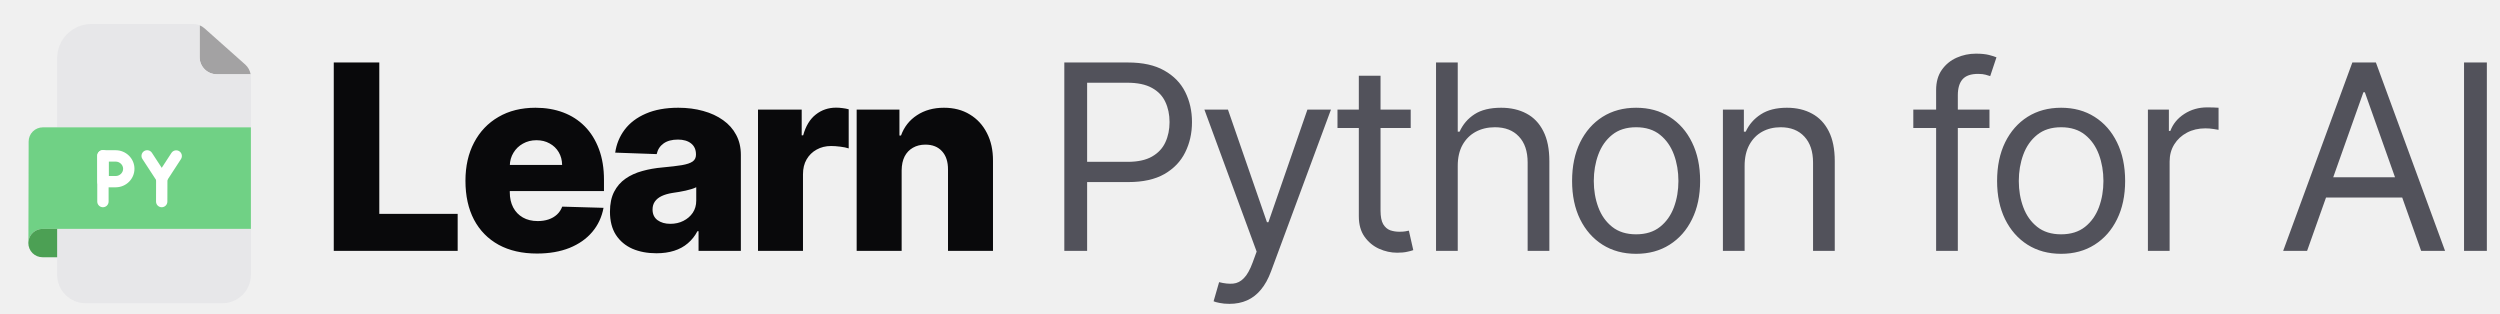
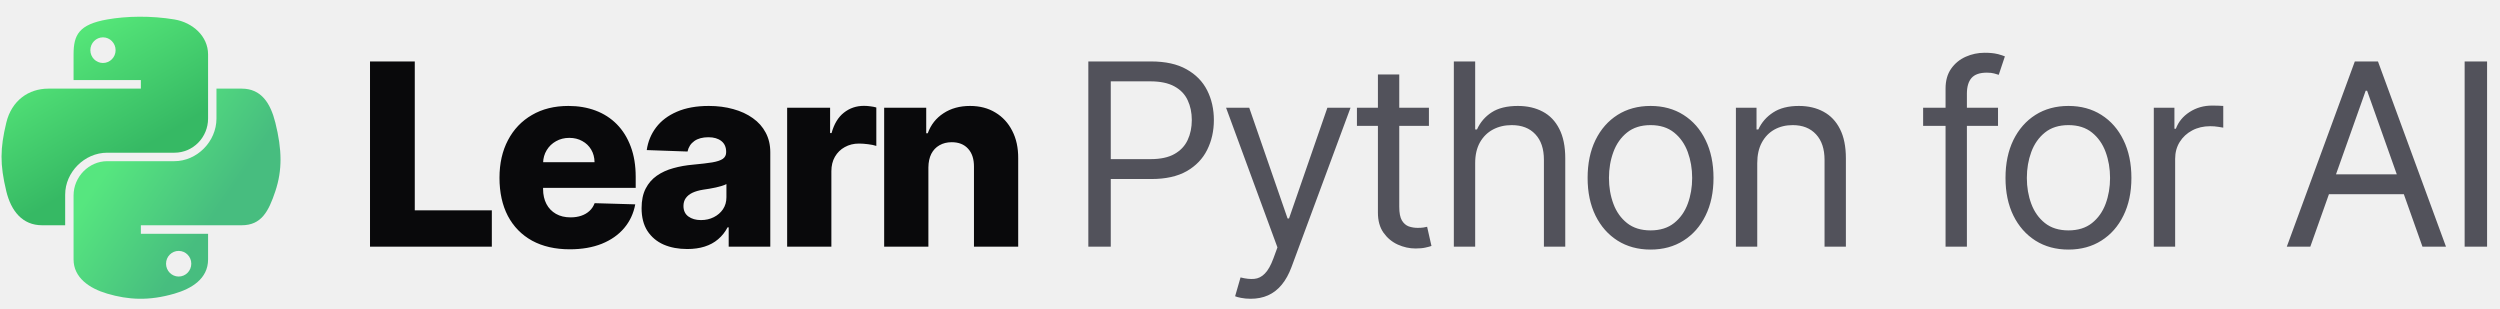
- <svg xmlns="http://www.w3.org/2000/svg" width="4584" height="575" viewBox="0 0 4584 575" fill="none">
-   <path d="M611.989 460V114.58H695.477V392.198H839.177V460H611.989ZM984.498 464.891C957.399 464.891 934.011 459.55 914.334 448.868C894.769 438.074 879.702 422.726 869.133 402.824C858.676 382.809 853.447 359.028 853.447 331.48C853.447 304.718 858.732 281.331 869.301 261.316C879.871 241.189 894.769 225.56 913.997 214.428C933.224 203.184 955.881 197.562 981.968 197.562C1000.41 197.562 1017.27 200.429 1032.57 206.164C1047.86 211.898 1061.07 220.387 1072.2 231.632C1083.33 242.876 1091.99 256.762 1098.18 273.291C1104.36 289.708 1107.45 308.541 1107.45 329.793V350.37H882.288V302.47H1030.71C1030.6 293.699 1028.52 285.885 1024.47 279.026C1020.42 272.167 1014.86 266.826 1007.77 263.003C1000.8 259.067 992.762 257.1 983.654 257.1C974.434 257.1 966.17 259.18 958.861 263.34C951.552 267.388 945.761 272.954 941.489 280.038C937.216 287.009 934.967 294.936 934.742 303.819V352.562C934.742 363.132 936.822 372.408 940.983 380.392C945.143 388.262 951.046 394.39 958.692 398.776C966.338 403.161 975.446 405.353 986.015 405.353C993.324 405.353 999.958 404.342 1005.92 402.318C1011.88 400.294 1016.99 397.314 1021.27 393.378C1025.54 389.443 1028.74 384.608 1030.88 378.874L1106.61 381.066C1103.46 398.045 1096.55 412.831 1085.86 425.424C1075.29 437.905 1061.41 447.631 1044.2 454.603C1027 461.462 1007.1 464.891 984.498 464.891ZM1203.61 464.385C1187.08 464.385 1172.41 461.63 1159.59 456.121C1146.88 450.499 1136.82 442.066 1129.4 430.821C1122.09 419.465 1118.43 405.241 1118.43 388.15C1118.43 373.757 1120.96 361.614 1126.02 351.719C1131.08 341.824 1138.05 333.785 1146.94 327.6C1155.82 321.416 1166.05 316.75 1177.63 313.601C1189.22 310.341 1201.58 308.148 1214.74 307.024C1229.47 305.674 1241.33 304.269 1250.33 302.807C1259.32 301.233 1265.84 299.04 1269.89 296.229C1274.05 293.306 1276.13 289.202 1276.13 283.917V283.074C1276.13 274.416 1273.15 267.725 1267.19 263.003C1261.23 258.28 1253.19 255.919 1243.08 255.919C1232.17 255.919 1223.4 258.28 1216.76 263.003C1210.13 267.725 1205.91 274.247 1204.11 282.568L1128.05 279.869C1130.3 264.127 1136.09 250.072 1145.42 237.703C1154.86 225.222 1167.8 215.44 1184.21 208.356C1200.74 201.16 1220.59 197.562 1243.75 197.562C1260.28 197.562 1275.51 199.53 1289.46 203.465C1303.4 207.288 1315.54 212.91 1325.89 220.331C1336.23 227.64 1344.22 236.635 1349.84 247.317C1355.57 257.999 1358.44 270.199 1358.44 283.917V460H1280.86V423.906H1278.83C1274.22 432.677 1268.32 440.098 1261.12 446.17C1254.04 452.242 1245.66 456.795 1235.99 459.831C1226.43 462.867 1215.64 464.385 1203.61 464.385ZM1229.08 410.413C1237.96 410.413 1245.94 408.614 1253.03 405.016C1260.22 401.418 1265.96 396.471 1270.23 390.174C1274.5 383.765 1276.64 376.344 1276.64 367.911V343.286C1274.28 344.523 1271.41 345.647 1268.04 346.659C1264.78 347.671 1261.18 348.627 1257.24 349.526C1253.31 350.426 1249.26 351.213 1245.1 351.888C1240.94 352.562 1236.95 353.181 1233.12 353.743C1225.37 354.98 1218.73 356.891 1213.22 359.477C1207.82 362.064 1203.66 365.437 1200.74 369.597C1197.93 373.645 1196.52 378.48 1196.52 384.102C1196.52 392.648 1199.56 399.169 1205.63 403.667C1211.82 408.165 1219.63 410.413 1229.08 410.413ZM1389.87 460V200.935H1469.99V248.16H1472.68C1477.41 231.069 1485.11 218.363 1495.79 210.043C1506.47 201.61 1518.9 197.393 1533.07 197.393C1536.89 197.393 1540.82 197.674 1544.87 198.236C1548.92 198.686 1552.69 199.417 1556.17 200.429V272.11C1552.24 270.761 1547.06 269.693 1540.66 268.906C1534.36 268.119 1528.74 267.725 1523.79 267.725C1514.01 267.725 1505.18 269.918 1497.31 274.303C1489.55 278.576 1483.42 284.591 1478.93 292.35C1474.54 299.996 1472.35 308.991 1472.35 319.336V460H1389.87ZM1653.26 312.252V460H1570.78V200.935H1649.21V248.498H1652.08C1657.81 232.644 1667.59 220.219 1681.42 211.223C1695.25 202.116 1711.73 197.562 1730.84 197.562C1749.06 197.562 1764.85 201.666 1778.23 209.874C1791.73 217.97 1802.18 229.327 1809.61 243.944C1817.14 258.449 1820.85 275.427 1820.74 294.88V460H1738.26V311.071C1738.37 296.679 1734.72 285.435 1727.3 277.339C1719.99 269.243 1709.81 265.195 1696.77 265.195C1688.11 265.195 1680.47 267.107 1673.83 270.93C1667.31 274.64 1662.25 279.981 1658.65 286.953C1655.17 293.924 1653.37 302.357 1653.26 312.252Z" fill="#09090B" />
-   <path d="M1951.53 460V114.58H2068.24C2095.34 114.58 2117.49 119.471 2134.7 129.254C2152.01 138.924 2164.83 152.023 2173.15 168.552C2181.47 185.081 2185.63 203.521 2185.63 223.873C2185.63 244.225 2181.47 262.722 2173.15 279.363C2164.94 296.004 2152.24 309.272 2135.03 319.167C2117.83 328.95 2095.79 333.841 2068.92 333.841H1985.26V296.735H2067.57C2086.12 296.735 2101.02 293.531 2112.26 287.121C2123.51 280.712 2131.66 272.054 2136.72 261.147C2141.89 250.128 2144.48 237.703 2144.48 223.873C2144.48 210.043 2141.89 197.674 2136.72 186.767C2131.66 175.861 2123.45 167.315 2112.1 161.131C2100.74 154.834 2085.67 151.686 2066.89 151.686H1993.36V460H1951.53ZM2254.25 557.149C2247.51 557.149 2241.49 556.587 2236.21 555.463C2230.92 554.451 2227.27 553.439 2225.24 552.427L2235.36 517.345C2245.03 519.819 2253.58 520.718 2261 520.044C2268.42 519.369 2275 516.052 2280.73 510.093C2286.58 504.246 2291.92 494.744 2296.76 481.589L2304.18 461.349L2208.38 200.935H2251.56L2323.07 407.377H2325.77L2397.28 200.935H2440.46L2330.49 497.78C2325.54 511.161 2319.41 522.236 2312.11 531.007C2304.8 539.89 2296.31 546.467 2286.64 550.74C2277.08 555.013 2266.29 557.149 2254.25 557.149ZM2586.66 200.935V234.667H2452.41V200.935H2586.66ZM2491.54 138.867H2531.34V385.789C2531.34 397.033 2532.97 405.466 2536.23 411.088C2539.61 416.598 2543.88 420.308 2549.05 422.22C2554.34 424.019 2559.9 424.918 2565.75 424.918C2570.14 424.918 2573.73 424.693 2576.54 424.244C2579.36 423.681 2581.6 423.232 2583.29 422.894L2591.39 458.651C2588.69 459.663 2584.92 460.675 2580.09 461.687C2575.25 462.811 2569.12 463.373 2561.7 463.373C2550.46 463.373 2539.44 460.956 2528.64 456.121C2517.96 451.286 2509.08 443.921 2502 434.026C2495.02 424.131 2491.54 411.65 2491.54 396.583V138.867ZM2672.91 304.156V460H2633.11V114.58H2672.91V241.414H2676.28C2682.36 228.033 2691.46 217.408 2703.61 209.537C2715.86 201.554 2732.17 197.562 2752.52 197.562C2770.17 197.562 2785.63 201.104 2798.9 208.188C2812.17 215.159 2822.46 225.897 2829.77 240.402C2837.19 254.794 2840.9 273.122 2840.9 295.386V460H2801.09V298.084C2801.09 277.508 2795.75 261.597 2785.07 250.353C2774.5 238.996 2759.83 233.318 2741.05 233.318C2728.01 233.318 2716.31 236.073 2705.97 241.583C2695.74 247.092 2687.64 255.132 2681.68 265.701C2675.83 276.271 2672.91 289.089 2672.91 304.156ZM2999.97 465.397C2976.58 465.397 2956.06 459.831 2938.4 448.7C2920.86 437.568 2907.14 421.995 2897.25 401.98C2887.47 381.966 2882.58 358.578 2882.58 331.817C2882.58 304.831 2887.47 281.274 2897.25 261.147C2907.14 241.02 2920.86 225.391 2938.4 214.259C2956.06 203.128 2976.58 197.562 2999.97 197.562C3023.35 197.562 3043.82 203.128 3061.36 214.259C3079.01 225.391 3092.73 241.02 3102.51 261.147C3112.41 281.274 3117.35 304.831 3117.35 331.817C3117.35 358.578 3112.41 381.966 3102.51 401.98C3092.73 421.995 3079.01 437.568 3061.36 448.7C3043.82 459.831 3023.35 465.397 2999.97 465.397ZM2999.97 429.641C3017.73 429.641 3032.35 425.087 3043.82 415.979C3055.29 406.871 3063.78 394.896 3069.29 380.054C3074.79 365.212 3077.55 349.133 3077.55 331.817C3077.55 314.501 3074.79 298.366 3069.29 283.411C3063.78 268.456 3055.29 256.369 3043.82 247.148C3032.35 237.928 3017.73 233.318 2999.97 233.318C2982.2 233.318 2967.58 237.928 2956.11 247.148C2944.64 256.369 2936.15 268.456 2930.65 283.411C2925.14 298.366 2922.38 314.501 2922.38 331.817C2922.38 349.133 2925.14 365.212 2930.65 380.054C2936.15 394.896 2944.64 406.871 2956.11 415.979C2967.58 425.087 2982.2 429.641 2999.97 429.641ZM3198.92 304.156V460H3159.12V200.935H3197.57V241.414H3200.94C3207.02 228.258 3216.24 217.689 3228.61 209.706C3240.97 201.61 3256.94 197.562 3276.51 197.562C3294.05 197.562 3309.39 201.16 3322.55 208.356C3335.71 215.44 3345.94 226.234 3353.25 240.739C3360.56 255.132 3364.21 273.347 3364.21 295.386V460H3324.41V298.084C3324.41 277.733 3319.12 261.878 3308.55 250.522C3297.98 239.053 3283.48 233.318 3265.04 233.318C3252.33 233.318 3240.97 236.073 3230.97 241.583C3221.07 247.092 3213.26 255.132 3207.52 265.701C3201.79 276.271 3198.92 289.089 3198.92 304.156ZM3647.89 200.935V234.667H3508.24V200.935H3647.89ZM3550.07 460V165.179C3550.07 150.336 3553.56 137.968 3560.53 128.073C3567.5 118.178 3576.55 110.757 3587.68 105.81C3598.81 100.862 3610.56 98.388 3622.93 98.388C3632.71 98.388 3640.7 99.176 3646.88 100.75C3653.07 102.324 3657.68 103.786 3660.71 105.135L3649.24 139.542C3647.22 138.867 3644.41 138.024 3640.81 137.012C3637.32 136 3632.71 135.494 3626.98 135.494C3613.82 135.494 3604.32 138.811 3598.48 145.445C3592.74 152.079 3589.87 161.805 3589.87 174.624V460H3550.07ZM3779.26 465.397C3755.87 465.397 3735.35 459.831 3717.7 448.7C3700.16 437.568 3686.44 421.995 3676.54 401.98C3666.76 381.966 3661.87 358.578 3661.87 331.817C3661.87 304.831 3666.76 281.274 3676.54 261.147C3686.44 241.02 3700.16 225.391 3717.7 214.259C3735.35 203.128 3755.87 197.562 3779.26 197.562C3802.65 197.562 3823.11 203.128 3840.65 214.259C3858.3 225.391 3872.02 241.02 3881.8 261.147C3891.7 281.274 3896.65 304.831 3896.65 331.817C3896.65 358.578 3891.7 381.966 3881.8 401.98C3872.02 421.995 3858.3 437.568 3840.65 448.7C3823.11 459.831 3802.65 465.397 3779.26 465.397ZM3779.26 429.641C3797.02 429.641 3811.64 425.087 3823.11 415.979C3834.58 406.871 3843.07 394.896 3848.58 380.054C3854.09 365.212 3856.84 349.133 3856.84 331.817C3856.84 314.501 3854.09 298.366 3848.58 283.411C3843.07 268.456 3834.58 256.369 3823.11 247.148C3811.64 237.928 3797.02 233.318 3779.26 233.318C3761.49 233.318 3746.87 237.928 3735.41 247.148C3723.94 256.369 3715.45 268.456 3709.94 283.411C3704.43 298.366 3701.67 314.501 3701.67 331.817C3701.67 349.133 3704.43 365.212 3709.94 380.054C3715.45 394.896 3723.94 406.871 3735.41 415.979C3746.87 425.087 3761.49 429.641 3779.26 429.641ZM3938.41 460V200.935H3976.86V240.065H3979.56C3984.29 227.246 3992.83 216.846 4005.2 208.862C4017.57 200.879 4031.51 196.887 4047.03 196.887C4049.95 196.887 4053.61 196.943 4057.99 197.056C4062.38 197.168 4065.69 197.337 4067.94 197.562V238.041C4066.59 237.703 4063.5 237.197 4058.67 236.523C4053.94 235.736 4048.94 235.342 4043.65 235.342C4031.06 235.342 4019.82 237.985 4009.92 243.269C4000.14 248.442 3992.38 255.638 3986.65 264.858C3981.02 273.966 3978.21 284.367 3978.21 296.06V460H3938.41ZM4230.27 460H4186.42L4313.26 114.58H4356.43L4483.27 460H4439.41L4336.19 169.227H4333.5L4230.27 460ZM4246.47 325.07H4423.22V362.176H4246.47V325.07ZM4559.9 114.58V460H4518.07V114.58H4559.9Z" fill="#52525B" />
-   <path d="M104.78 471.68V419.68H125.22L460.05 419.6V503.73C460.054 510.593 458.706 517.389 456.082 523.731C453.459 530.072 449.611 535.835 444.76 540.689C439.909 545.543 434.148 549.394 427.808 552.021C421.468 554.648 414.673 556 407.81 556H157.04C150.178 556.001 143.384 554.651 137.044 552.027C130.704 549.402 124.944 545.554 120.091 540.703C115.238 535.853 111.388 530.093 108.761 523.755C106.134 517.416 104.781 510.622 104.78 503.76V471.68Z" fill="#E7E7E9" />
-   <path d="M366.01 104.82V46.37C369.284 47.698 372.307 49.575 374.95 51.92L449.56 118.24C454.809 122.922 458.331 129.234 459.56 136.16H397.35C389.039 136.157 381.069 132.855 375.192 126.978C369.315 121.101 366.013 113.131 366.01 104.82Z" fill="#A3A2A3" />
-   <path d="M354.09 44C358.184 43.998 362.238 44.803 366.02 46.37V104.82C366.023 113.129 369.324 121.098 375.199 126.974C381.073 132.851 389.041 136.155 397.35 136.16H459.56C459.889 137.975 460.053 139.816 460.05 141.66V233.45L104.78 233.52V106.69C104.783 90.063 111.39 74.117 123.148 62.361C134.906 50.605 150.853 44 167.48 44H354.09Z" fill="#E7E7E9" />
-   <path d="M212.05 285.86C225.1 285.86 236.15 296.44 236.15 309.49C236.15 322.54 225.15 333.12 212.05 333.12C205.58 333.12 188.9 333.23 188.9 333.23C188.9 333.23 188.8 316.07 188.8 309.49C188.8 304.09 188.73 285.86 188.73 285.86H212.05Z" fill="#70D185" />
-   <path d="M188.8 309.49C188.8 316.07 188.9 333.23 188.9 333.23C188.9 333.23 205.58 333.12 212.05 333.12C225.1 333.12 236.15 322.54 236.15 309.49C236.15 296.44 225.15 285.86 212.05 285.86H188.73C188.73 285.86 188.8 304.09 188.8 309.49ZM460.05 410V419.62L125.22 419.7H77.95C71.522 419.7 65.321 422.081 60.546 426.384C55.77 430.687 52.758 436.606 52.09 443L52.52 259.51C52.52 252.614 55.259 246.001 60.135 241.125C65.011 236.249 71.624 233.51 78.52 233.51H104.78L460.05 233.44V410Z" fill="#70D185" />
-   <path d="M104.78 421.94V471.68H77.95C74.525 471.68 71.135 471.004 67.972 469.689C64.81 468.375 61.938 466.449 59.523 464.022C57.107 461.595 55.194 458.715 53.895 455.547C52.595 452.378 51.934 448.984 51.95 445.56C51.95 444.705 51.997 443.85 52.09 443C52.76 436.608 55.773 430.691 60.549 426.39C65.324 422.089 71.523 419.71 77.95 419.71H104.78V421.94Z" fill="#4CA054" />
-   <path d="M188.73 380C185.971 379.997 183.326 378.899 181.375 376.947C179.425 374.996 178.33 372.349 178.33 369.59V285.86C178.287 284.467 178.524 283.078 179.027 281.778C179.531 280.478 180.29 279.292 181.261 278.291C182.231 277.29 183.393 276.495 184.677 275.951C185.961 275.407 187.341 275.127 188.735 275.127C190.129 275.127 191.509 275.407 192.793 275.951C194.077 276.495 195.239 277.29 196.209 278.291C197.18 279.292 197.939 280.478 198.443 281.778C198.946 283.078 199.183 284.467 199.14 285.86V369.6C199.137 372.359 198.039 375.004 196.087 376.955C194.135 378.905 191.489 380 188.73 380Z" fill="white" />
-   <path d="M188.95 343.63C186.201 343.63 183.564 342.543 181.614 340.606C179.663 338.669 178.558 336.039 178.54 333.29C178.54 333.12 178.44 316.02 178.44 309.49C178.44 304.1 178.38 285.89 178.38 285.89C178.375 284.521 178.64 283.164 179.16 281.898C179.68 280.631 180.446 279.48 181.412 278.51C182.378 277.54 183.526 276.771 184.791 276.245C186.055 275.72 187.411 275.45 188.78 275.45H212.05C231.05 275.45 246.55 290.72 246.55 309.45C246.55 328.18 231.08 343.45 212.05 343.45C205.69 343.45 189.13 343.55 188.96 343.55L188.95 343.63ZM199.22 296.26V309.49C199.22 312.49 199.22 317.9 199.27 322.76H212.07C219.49 322.76 225.76 316.7 225.76 309.53C225.76 302.36 219.49 296.3 212.07 296.3L199.22 296.26Z" fill="white" />
-   <path d="M296.6 337.23C294.87 337.232 293.166 336.802 291.644 335.979C290.121 335.157 288.827 333.968 287.88 332.52L261.13 291.52C259.621 289.21 259.091 286.395 259.658 283.695C260.224 280.994 261.84 278.629 264.15 277.12C266.46 275.611 269.275 275.081 271.975 275.648C274.676 276.214 277.041 277.83 278.55 280.14L296.55 307.74L314.37 280.37C315.115 279.225 316.079 278.238 317.205 277.465C318.332 276.692 319.6 276.149 320.937 275.866C322.274 275.584 323.653 275.567 324.996 275.817C326.339 276.068 327.62 276.58 328.765 277.325C329.91 278.07 330.897 279.034 331.67 280.161C332.443 281.287 332.986 282.555 333.269 283.892C333.552 285.229 333.568 286.608 333.318 287.951C333.068 289.294 332.555 290.575 331.81 291.72L305.29 332.48C304.343 333.929 303.05 335.12 301.527 335.944C300.005 336.768 298.301 337.2 296.57 337.2L296.6 337.23Z" fill="white" />
-   <path d="M296.49 380C295.123 379.996 293.77 379.723 292.509 379.196C291.247 378.669 290.102 377.899 289.138 376.93C288.174 375.96 287.41 374.811 286.891 373.546C286.371 372.282 286.106 370.927 286.11 369.56L286.21 326.79C286.215 324.034 287.315 321.392 289.267 319.446C291.219 317.499 293.863 316.408 296.62 316.41C299.379 316.418 302.022 317.521 303.969 319.477C305.915 321.433 307.005 324.081 307 326.84L306.9 369.61C306.895 372.368 305.796 375.01 303.844 376.958C301.892 378.906 299.247 380 296.49 380Z" fill="white" />
+ <svg xmlns="http://www.w3.org/2000/svg" width="4662" height="575" viewBox="0 0 4662 575" fill="none">
+   <path d="M689.989 460V114.58H773.477V392.198H917.177V460H689.989ZM1062.5 464.891C1035.4 464.891 1012.01 459.55 992.334 448.868C972.769 438.074 957.702 422.726 947.133 402.824C936.676 382.809 931.447 359.028 931.447 331.48C931.447 304.718 936.732 281.331 947.301 261.316C957.871 241.189 972.769 225.56 991.997 214.428C1011.22 203.184 1033.88 197.562 1059.97 197.562C1078.41 197.562 1095.27 200.429 1110.57 206.164C1125.86 211.898 1139.07 220.387 1150.2 231.632C1161.33 242.876 1169.99 256.762 1176.18 273.291C1182.36 289.708 1185.45 308.541 1185.45 329.793V350.37H960.288V302.47H1108.71C1108.6 293.699 1106.52 285.885 1102.47 279.026C1098.42 272.167 1092.86 266.826 1085.77 263.003C1078.8 259.067 1070.76 257.1 1061.65 257.1C1052.43 257.1 1044.17 259.18 1036.86 263.34C1029.55 267.388 1023.76 272.954 1019.49 280.038C1015.22 287.009 1012.97 294.936 1012.74 303.819V352.562C1012.74 363.132 1014.82 372.408 1018.98 380.392C1023.14 388.262 1029.05 394.39 1036.69 398.776C1044.34 403.161 1053.45 405.353 1064.02 405.353C1071.32 405.353 1077.96 404.342 1083.92 402.318C1089.88 400.294 1094.99 397.314 1099.27 393.378C1103.54 389.443 1106.74 384.608 1108.88 378.874L1184.61 381.066C1181.46 398.045 1174.55 412.831 1163.86 425.424C1153.29 437.905 1139.41 447.631 1122.2 454.603C1105 461.462 1085.1 464.891 1062.5 464.891ZM1281.61 464.385C1265.08 464.385 1250.41 461.63 1237.59 456.121C1224.88 450.499 1214.82 442.066 1207.4 430.821C1200.09 419.465 1196.43 405.241 1196.43 388.15C1196.43 373.757 1198.96 361.614 1204.02 351.719C1209.08 341.824 1216.05 333.785 1224.94 327.6C1233.82 321.416 1244.05 316.75 1255.63 313.601C1267.22 310.341 1279.58 308.148 1292.74 307.024C1307.47 305.674 1319.33 304.269 1328.33 302.807C1337.32 301.233 1343.84 299.04 1347.89 296.229C1352.05 293.306 1354.13 289.202 1354.13 283.917V283.074C1354.13 274.416 1351.15 267.725 1345.19 263.003C1339.23 258.28 1331.19 255.919 1321.08 255.919C1310.17 255.919 1301.4 258.28 1294.76 263.003C1288.13 267.725 1283.91 274.247 1282.11 282.568L1206.05 279.869C1208.3 264.127 1214.09 250.072 1223.42 237.703C1232.86 225.222 1245.8 215.44 1262.21 208.356C1278.74 201.16 1298.59 197.562 1321.75 197.562C1338.28 197.562 1353.51 199.53 1367.46 203.465C1381.4 207.288 1393.54 212.91 1403.89 220.331C1414.23 227.64 1422.22 236.635 1427.84 247.317C1433.57 257.999 1436.44 270.199 1436.44 283.917V460H1358.86V423.906H1356.83C1352.22 432.677 1346.32 440.098 1339.12 446.17C1332.04 452.242 1323.66 456.795 1313.99 459.831C1304.43 462.867 1293.64 464.385 1281.61 464.385ZM1307.08 410.413C1315.96 410.413 1323.94 408.614 1331.03 405.016C1338.22 401.418 1343.96 396.471 1348.23 390.174C1352.5 383.765 1354.64 376.344 1354.64 367.911V343.286C1352.28 344.523 1349.41 345.647 1346.04 346.659C1342.78 347.671 1339.18 348.627 1335.24 349.526C1331.31 350.426 1327.26 351.213 1323.1 351.888C1318.94 352.562 1314.95 353.181 1311.12 353.743C1303.37 354.98 1296.73 356.891 1291.22 359.477C1285.82 362.064 1281.66 365.437 1278.74 369.597C1275.93 373.645 1274.52 378.48 1274.52 384.102C1274.52 392.648 1277.56 399.169 1283.63 403.667C1289.82 408.165 1297.63 410.413 1307.08 410.413ZM1467.87 460V200.935H1547.99V248.16H1550.68C1555.41 231.069 1563.11 218.363 1573.79 210.043C1584.47 201.61 1596.9 197.393 1611.07 197.393C1614.89 197.393 1618.82 197.674 1622.87 198.236C1626.92 198.686 1630.69 199.417 1634.17 200.429V272.11C1630.24 270.761 1625.06 269.693 1618.66 268.906C1612.36 268.119 1606.74 267.725 1601.79 267.725C1592.01 267.725 1583.18 269.918 1575.31 274.303C1567.55 278.576 1561.42 284.591 1556.93 292.35C1552.54 299.996 1550.35 308.991 1550.35 319.336V460H1467.87ZM1731.26 312.252V460H1648.78V200.935H1727.21V248.498H1730.08C1735.81 232.644 1745.59 220.219 1759.42 211.223C1773.25 202.116 1789.73 197.562 1808.84 197.562C1827.06 197.562 1842.85 201.666 1856.23 209.874C1869.73 217.97 1880.18 229.327 1887.61 243.944C1895.14 258.449 1898.85 275.427 1898.74 294.88V460H1816.26V311.071C1816.37 296.679 1812.72 285.435 1805.3 277.339C1797.99 269.243 1787.81 265.195 1774.77 265.195C1766.11 265.195 1758.47 267.107 1751.83 270.93C1745.31 274.64 1740.25 279.981 1736.65 286.953C1733.17 293.924 1731.37 302.357 1731.26 312.252Z" fill="#09090B" />
+   <path d="M2029.53 460V114.58H2146.24C2173.34 114.58 2195.49 119.471 2212.7 129.254C2230.01 138.924 2242.83 152.023 2251.15 168.552C2259.47 185.081 2263.63 203.521 2263.63 223.873C2263.63 244.225 2259.47 262.722 2251.15 279.363C2242.94 296.004 2230.24 309.272 2213.03 319.167C2195.83 328.95 2173.79 333.841 2146.92 333.841H2063.26V296.735H2145.57C2164.12 296.735 2179.02 293.531 2190.26 287.121C2201.51 280.712 2209.66 272.054 2214.72 261.147C2219.89 250.128 2222.48 237.703 2222.48 223.873C2222.48 210.043 2219.89 197.674 2214.72 186.767C2209.66 175.861 2201.45 167.315 2190.1 161.131C2178.74 154.834 2163.67 151.686 2144.89 151.686H2071.36V460H2029.53ZM2332.25 557.149C2325.51 557.149 2319.49 556.587 2314.21 555.463C2308.92 554.451 2305.27 553.439 2303.24 552.427L2313.36 517.345C2323.03 519.819 2331.58 520.718 2339 520.044C2346.42 519.369 2353 516.052 2358.73 510.093C2364.58 504.246 2369.92 494.744 2374.76 481.589L2382.18 461.349L2286.38 200.935H2329.56L2401.07 407.377H2403.77L2475.28 200.935H2518.46L2408.49 497.78C2403.54 511.161 2397.41 522.236 2390.11 531.007C2382.8 539.89 2374.31 546.467 2364.64 550.74C2355.08 555.013 2344.29 557.149 2332.25 557.149ZM2664.66 200.935V234.667H2530.41V200.935H2664.66ZM2569.54 138.867H2609.34V385.789C2609.34 397.033 2610.97 405.466 2614.23 411.088C2617.61 416.598 2621.88 420.308 2627.05 422.22C2632.34 424.019 2637.9 424.918 2643.75 424.918C2648.14 424.918 2651.73 424.693 2654.54 424.244C2657.36 423.681 2659.6 423.232 2661.29 422.894L2669.39 458.651C2666.69 459.663 2662.92 460.675 2658.09 461.687C2653.25 462.811 2647.12 463.373 2639.7 463.373C2628.46 463.373 2617.44 460.956 2606.64 456.121C2595.96 451.286 2587.08 443.921 2580 434.026C2573.02 424.131 2569.54 411.65 2569.54 396.583V138.867ZM2750.91 304.156V460H2711.11V114.58H2750.91V241.414H2754.28C2760.36 228.033 2769.46 217.408 2781.61 209.537C2793.86 201.554 2810.17 197.562 2830.52 197.562C2848.17 197.562 2863.63 201.104 2876.9 208.188C2890.17 215.159 2900.46 225.897 2907.77 240.402C2915.19 254.794 2918.9 273.122 2918.9 295.386V460H2879.09V298.084C2879.09 277.508 2873.75 261.597 2863.07 250.353C2852.5 238.996 2837.83 233.318 2819.05 233.318C2806.01 233.318 2794.31 236.073 2783.97 241.583C2773.74 247.092 2765.64 255.132 2759.68 265.701C2753.83 276.271 2750.91 289.089 2750.91 304.156ZM3077.97 465.397C3054.58 465.397 3034.06 459.831 3016.4 448.7C2998.86 437.568 2985.14 421.995 2975.25 401.98C2965.47 381.966 2960.58 358.578 2960.58 331.817C2960.58 304.831 2965.47 281.274 2975.25 261.147C2985.14 241.02 2998.86 225.391 3016.4 214.259C3034.06 203.128 3054.58 197.562 3077.97 197.562C3101.35 197.562 3121.82 203.128 3139.36 214.259C3157.01 225.391 3170.73 241.02 3180.51 261.147C3190.41 281.274 3195.35 304.831 3195.35 331.817C3195.35 358.578 3190.41 381.966 3180.51 401.98C3170.73 421.995 3157.01 437.568 3139.36 448.7C3121.82 459.831 3101.35 465.397 3077.97 465.397ZM3077.97 429.641C3095.73 429.641 3110.35 425.087 3121.82 415.979C3133.29 406.871 3141.78 394.896 3147.29 380.054C3152.79 365.212 3155.55 349.133 3155.55 331.817C3155.55 314.501 3152.79 298.366 3147.29 283.411C3141.78 268.456 3133.29 256.369 3121.82 247.148C3110.35 237.928 3095.73 233.318 3077.97 233.318C3060.2 233.318 3045.58 237.928 3034.11 247.148C3022.64 256.369 3014.15 268.456 3008.65 283.411C3003.14 298.366 3000.38 314.501 3000.38 331.817C3000.38 349.133 3003.14 365.212 3008.65 380.054C3014.15 394.896 3022.64 406.871 3034.11 415.979C3045.58 425.087 3060.2 429.641 3077.97 429.641ZM3276.92 304.156V460H3237.12V200.935H3275.57V241.414H3278.94C3285.02 228.258 3294.24 217.689 3306.61 209.706C3318.97 201.61 3334.94 197.562 3354.51 197.562C3372.05 197.562 3387.39 201.16 3400.55 208.356C3413.71 215.44 3423.94 226.234 3431.25 240.739C3438.56 255.132 3442.21 273.347 3442.21 295.386V460H3402.41V298.084C3402.41 277.733 3397.12 261.878 3386.55 250.522C3375.98 239.053 3361.48 233.318 3343.04 233.318C3330.33 233.318 3318.97 236.073 3308.97 241.583C3299.07 247.092 3291.26 255.132 3285.52 265.701C3279.79 276.271 3276.92 289.089 3276.92 304.156ZM3725.89 200.935V234.667H3586.24V200.935H3725.89ZM3628.07 460V165.179C3628.07 150.336 3631.56 137.968 3638.53 128.073C3645.5 118.178 3654.55 110.757 3665.68 105.81C3676.81 100.862 3688.56 98.388 3700.93 98.388C3710.71 98.388 3718.7 99.176 3724.88 100.75C3731.07 102.324 3735.68 103.786 3738.71 105.135L3727.24 139.542C3725.22 138.867 3722.41 138.024 3718.81 137.012C3715.32 136 3710.71 135.494 3704.98 135.494C3691.82 135.494 3682.32 138.811 3676.48 145.445C3670.74 152.079 3667.87 161.805 3667.87 174.624V460H3628.07ZM3857.26 465.397C3833.87 465.397 3813.35 459.831 3795.7 448.7C3778.16 437.568 3764.44 421.995 3754.54 401.98C3744.76 381.966 3739.87 358.578 3739.87 331.817C3739.87 304.831 3744.76 281.274 3754.54 261.147C3764.44 241.02 3778.16 225.391 3795.7 214.259C3813.35 203.128 3833.87 197.562 3857.26 197.562C3880.65 197.562 3901.11 203.128 3918.65 214.259C3936.3 225.391 3950.02 241.02 3959.8 261.147C3969.7 281.274 3974.65 304.831 3974.65 331.817C3974.65 358.578 3969.7 381.966 3959.8 401.98C3950.02 421.995 3936.3 437.568 3918.65 448.7C3901.11 459.831 3880.65 465.397 3857.26 465.397ZM3857.26 429.641C3875.02 429.641 3889.64 425.087 3901.11 415.979C3912.58 406.871 3921.07 394.896 3926.58 380.054C3932.09 365.212 3934.84 349.133 3934.84 331.817C3934.84 314.501 3932.09 298.366 3926.58 283.411C3921.07 268.456 3912.58 256.369 3901.11 247.148C3889.64 237.928 3875.02 233.318 3857.26 233.318C3839.49 233.318 3824.87 237.928 3813.41 247.148C3801.94 256.369 3793.45 268.456 3787.94 283.411C3782.43 298.366 3779.67 314.501 3779.67 331.817C3779.67 349.133 3782.43 365.212 3787.94 380.054C3793.45 394.896 3801.94 406.871 3813.41 415.979C3824.87 425.087 3839.49 429.641 3857.26 429.641ZM4016.41 460V200.935H4054.86V240.065H4057.56C4062.29 227.246 4070.83 216.846 4083.2 208.862C4095.57 200.879 4109.51 196.887 4125.03 196.887C4127.95 196.887 4131.61 196.943 4135.99 197.056C4140.38 197.168 4143.69 197.337 4145.94 197.562V238.041C4144.59 237.703 4141.5 237.197 4136.67 236.523C4131.94 235.736 4126.94 235.342 4121.65 235.342C4109.06 235.342 4097.82 237.985 4087.92 243.269C4078.14 248.442 4070.38 255.638 4064.65 264.858C4059.02 273.966 4056.21 284.367 4056.21 296.06V460H4016.41ZM4308.27 460H4264.42L4391.26 114.58H4434.43L4561.27 460H4517.41L4414.19 169.227H4411.5L4308.27 460ZM4324.47 325.07H4501.22V362.176H4324.47V325.07ZM4637.9 114.58V460H4596.07V114.58H4637.9Z" fill="#52525B" />
+   <g clip-path="url(#clip0_26_140)">
+     <path d="M259.9 31.162C238.447 31.262 217.961 33.091 199.935 36.281C146.833 45.663 137.191 65.299 137.191 101.511V149.337H262.678V165.279H137.191H90.097C53.627 165.279 21.692 187.199 11.704 228.9C0.183 276.698 -0.328 306.526 11.704 356.435C20.625 393.585 41.927 420.056 78.396 420.056H121.542V362.723C121.542 321.303 157.378 284.769 199.935 284.769H325.276C360.167 284.769 388.019 256.041 388.019 221.002V101.511C388.019 67.504 359.33 41.957 325.276 36.281C303.72 32.693 281.352 31.062 259.9 31.162ZM192.037 69.628C204.999 69.628 215.584 80.386 215.584 93.613C215.584 106.794 204.999 117.453 192.037 117.453C179.029 117.453 168.49 106.794 168.49 93.613C168.49 80.385 179.029 69.628 192.037 69.628Z" fill="url(#paint0_linear_26_140)" />
+     <path d="M403.669 165.278V221.002C403.669 264.203 367.042 300.564 325.277 300.564H199.936C165.603 300.564 137.192 329.948 137.192 364.331V483.822C137.192 517.829 166.764 537.832 199.936 547.589C239.658 559.269 277.75 561.38 325.277 547.589C356.869 538.443 388.02 520.035 388.02 483.822V435.996H262.679V420.054H388.02H450.764C487.233 420.054 500.824 394.615 513.508 356.433C526.609 317.125 526.052 279.324 513.508 228.898C504.495 192.591 487.281 165.276 450.764 165.276H403.669V165.278ZM333.175 467.88C346.183 467.88 356.722 478.539 356.722 491.72C356.722 504.948 346.183 515.706 333.175 515.706C320.213 515.706 309.628 504.948 309.628 491.72C309.627 478.539 320.212 467.88 333.175 467.88Z" fill="url(#paint1_linear_26_140)" />
+   </g>
+   <defs>
+     <linearGradient id="paint0_linear_26_140" x1="139.202" y1="70.197" x2="263.274" y2="278.177" gradientUnits="userSpaceOnUse">
+       <stop stop-color="#54E578" />
+       <stop offset="1" stop-color="#36B964" />
+     </linearGradient>
+     <linearGradient id="paint1_linear_26_140" x1="381.655" y1="429.254" x2="203.428" y2="307.971" gradientUnits="userSpaceOnUse">
+       <stop stop-color="#47BD7F" />
+       <stop offset="1" stop-color="#56E67F" />
+     </linearGradient>
+     <clipPath id="clip0_26_140">
+       <rect width="526" height="526" fill="white" transform="translate(0 31.1577)" />
+     </clipPath>
+   </defs>
</svg>
